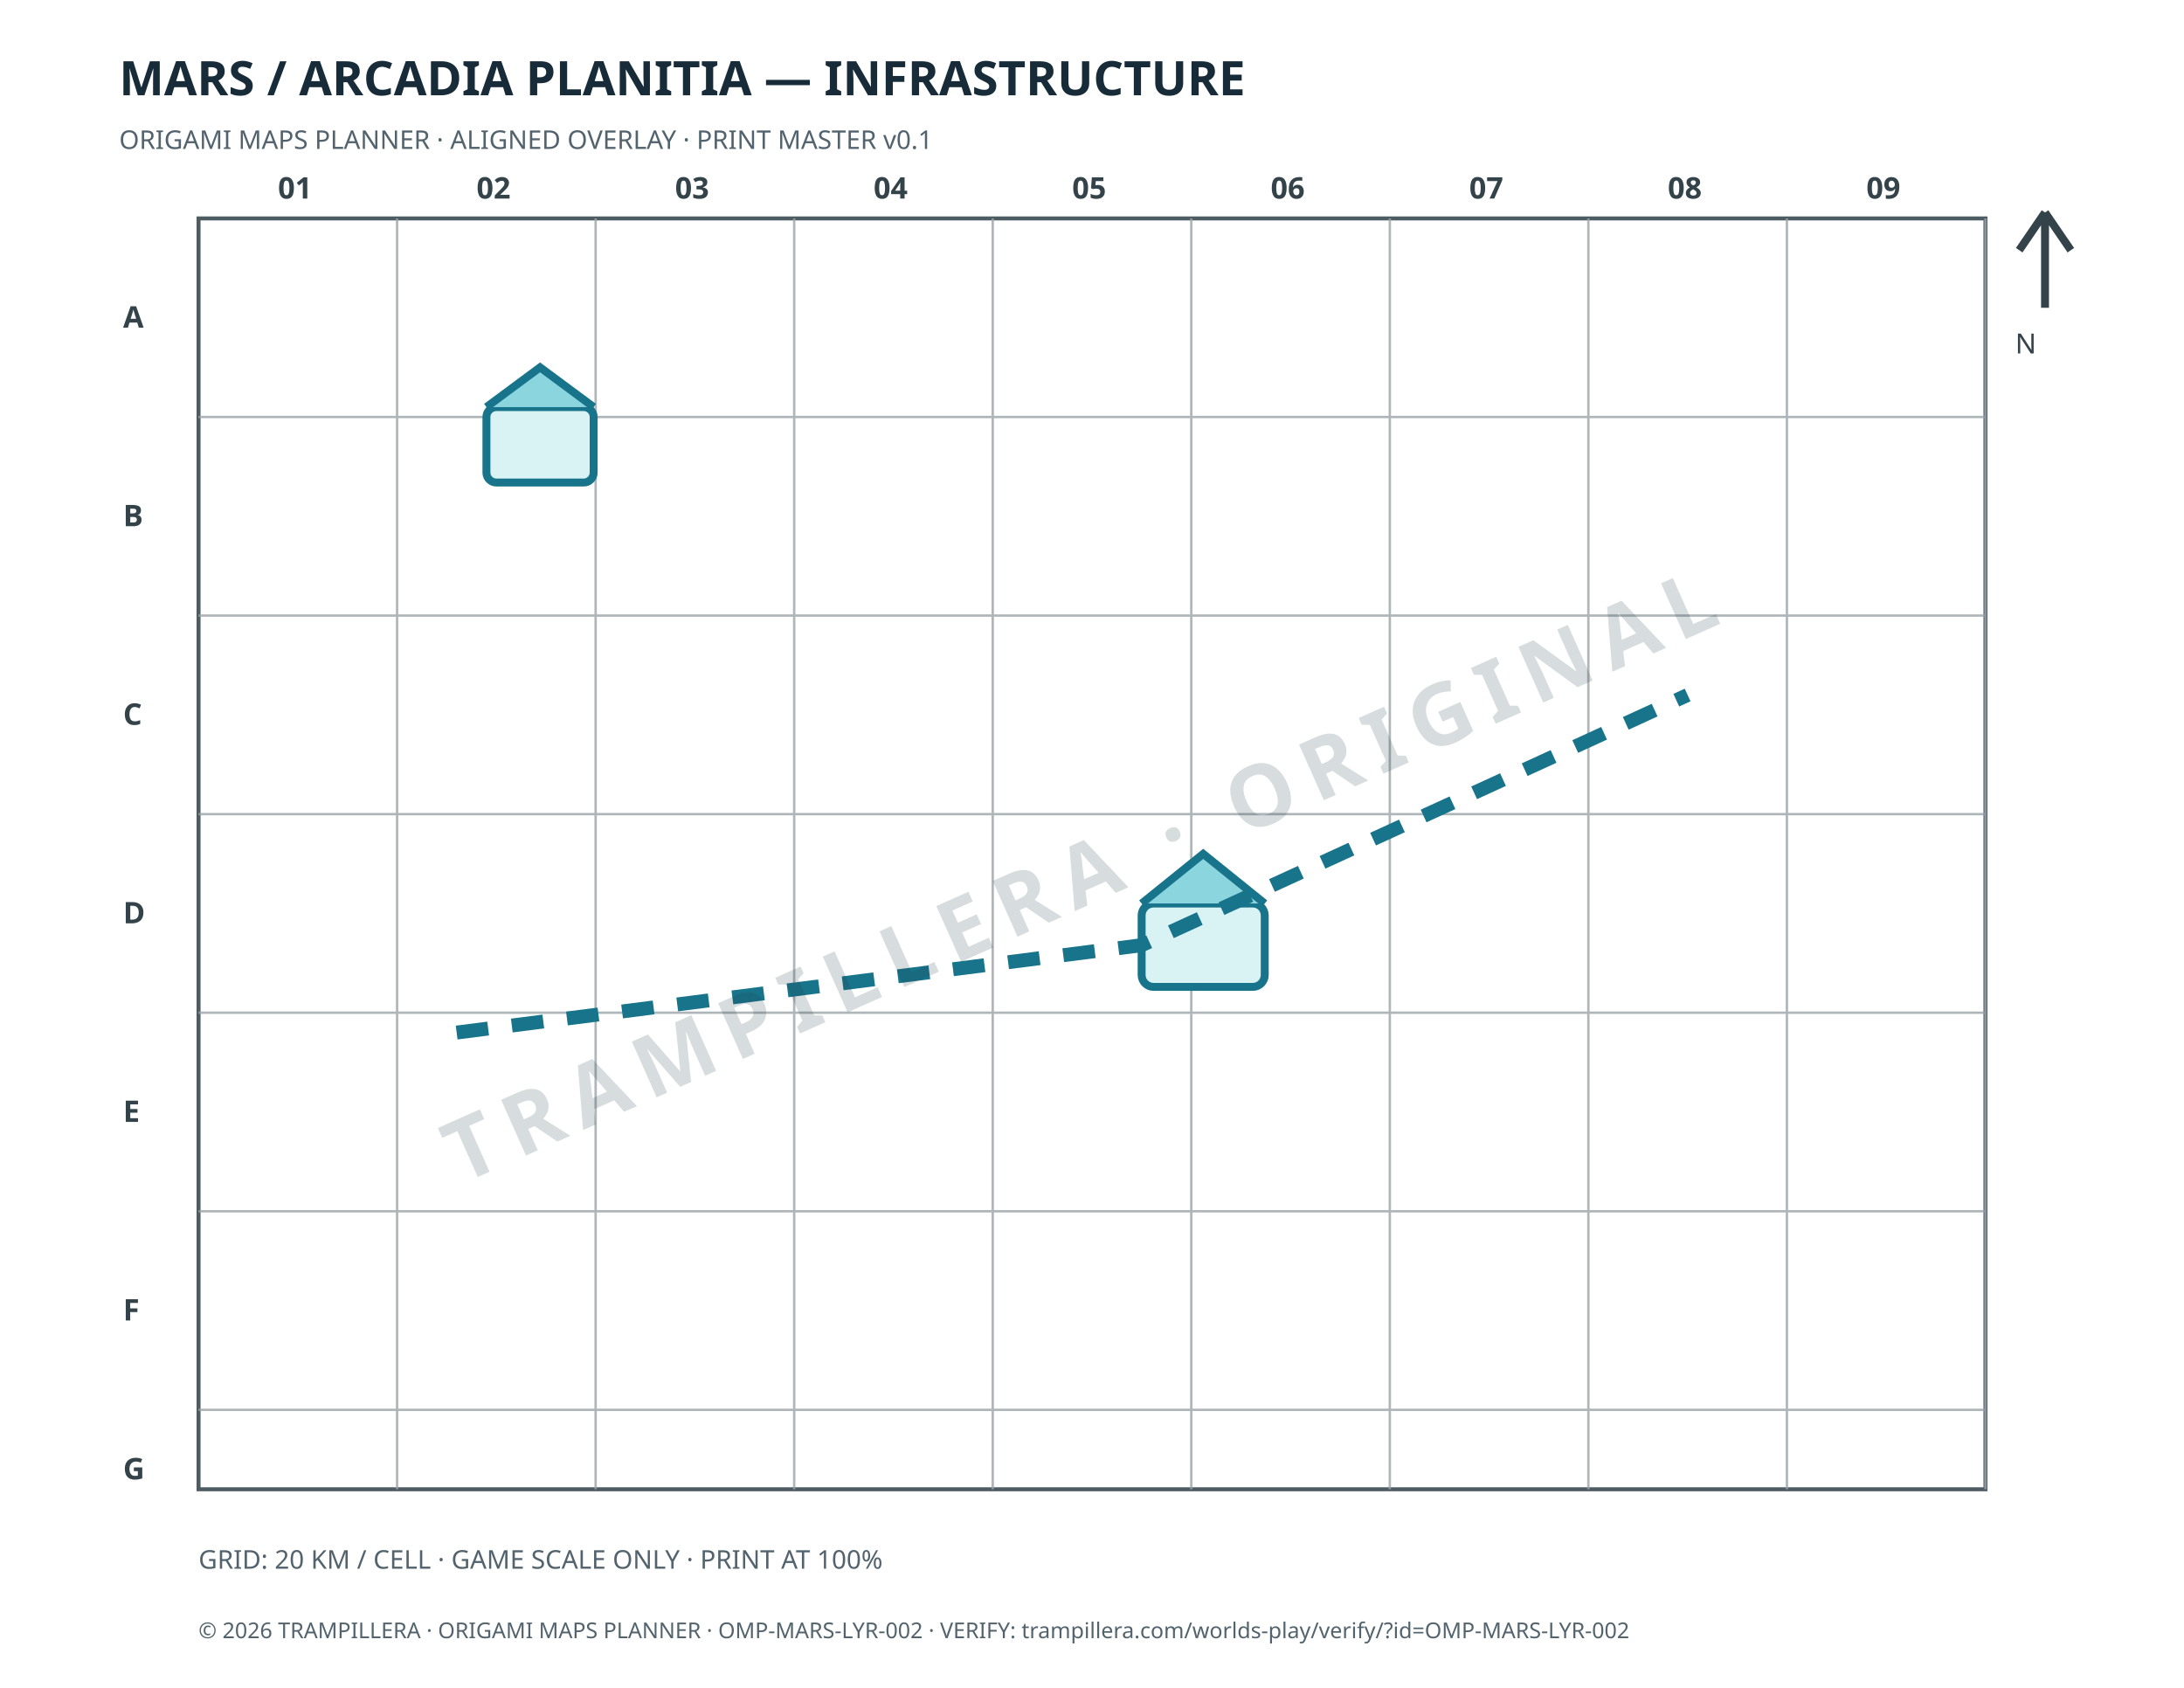
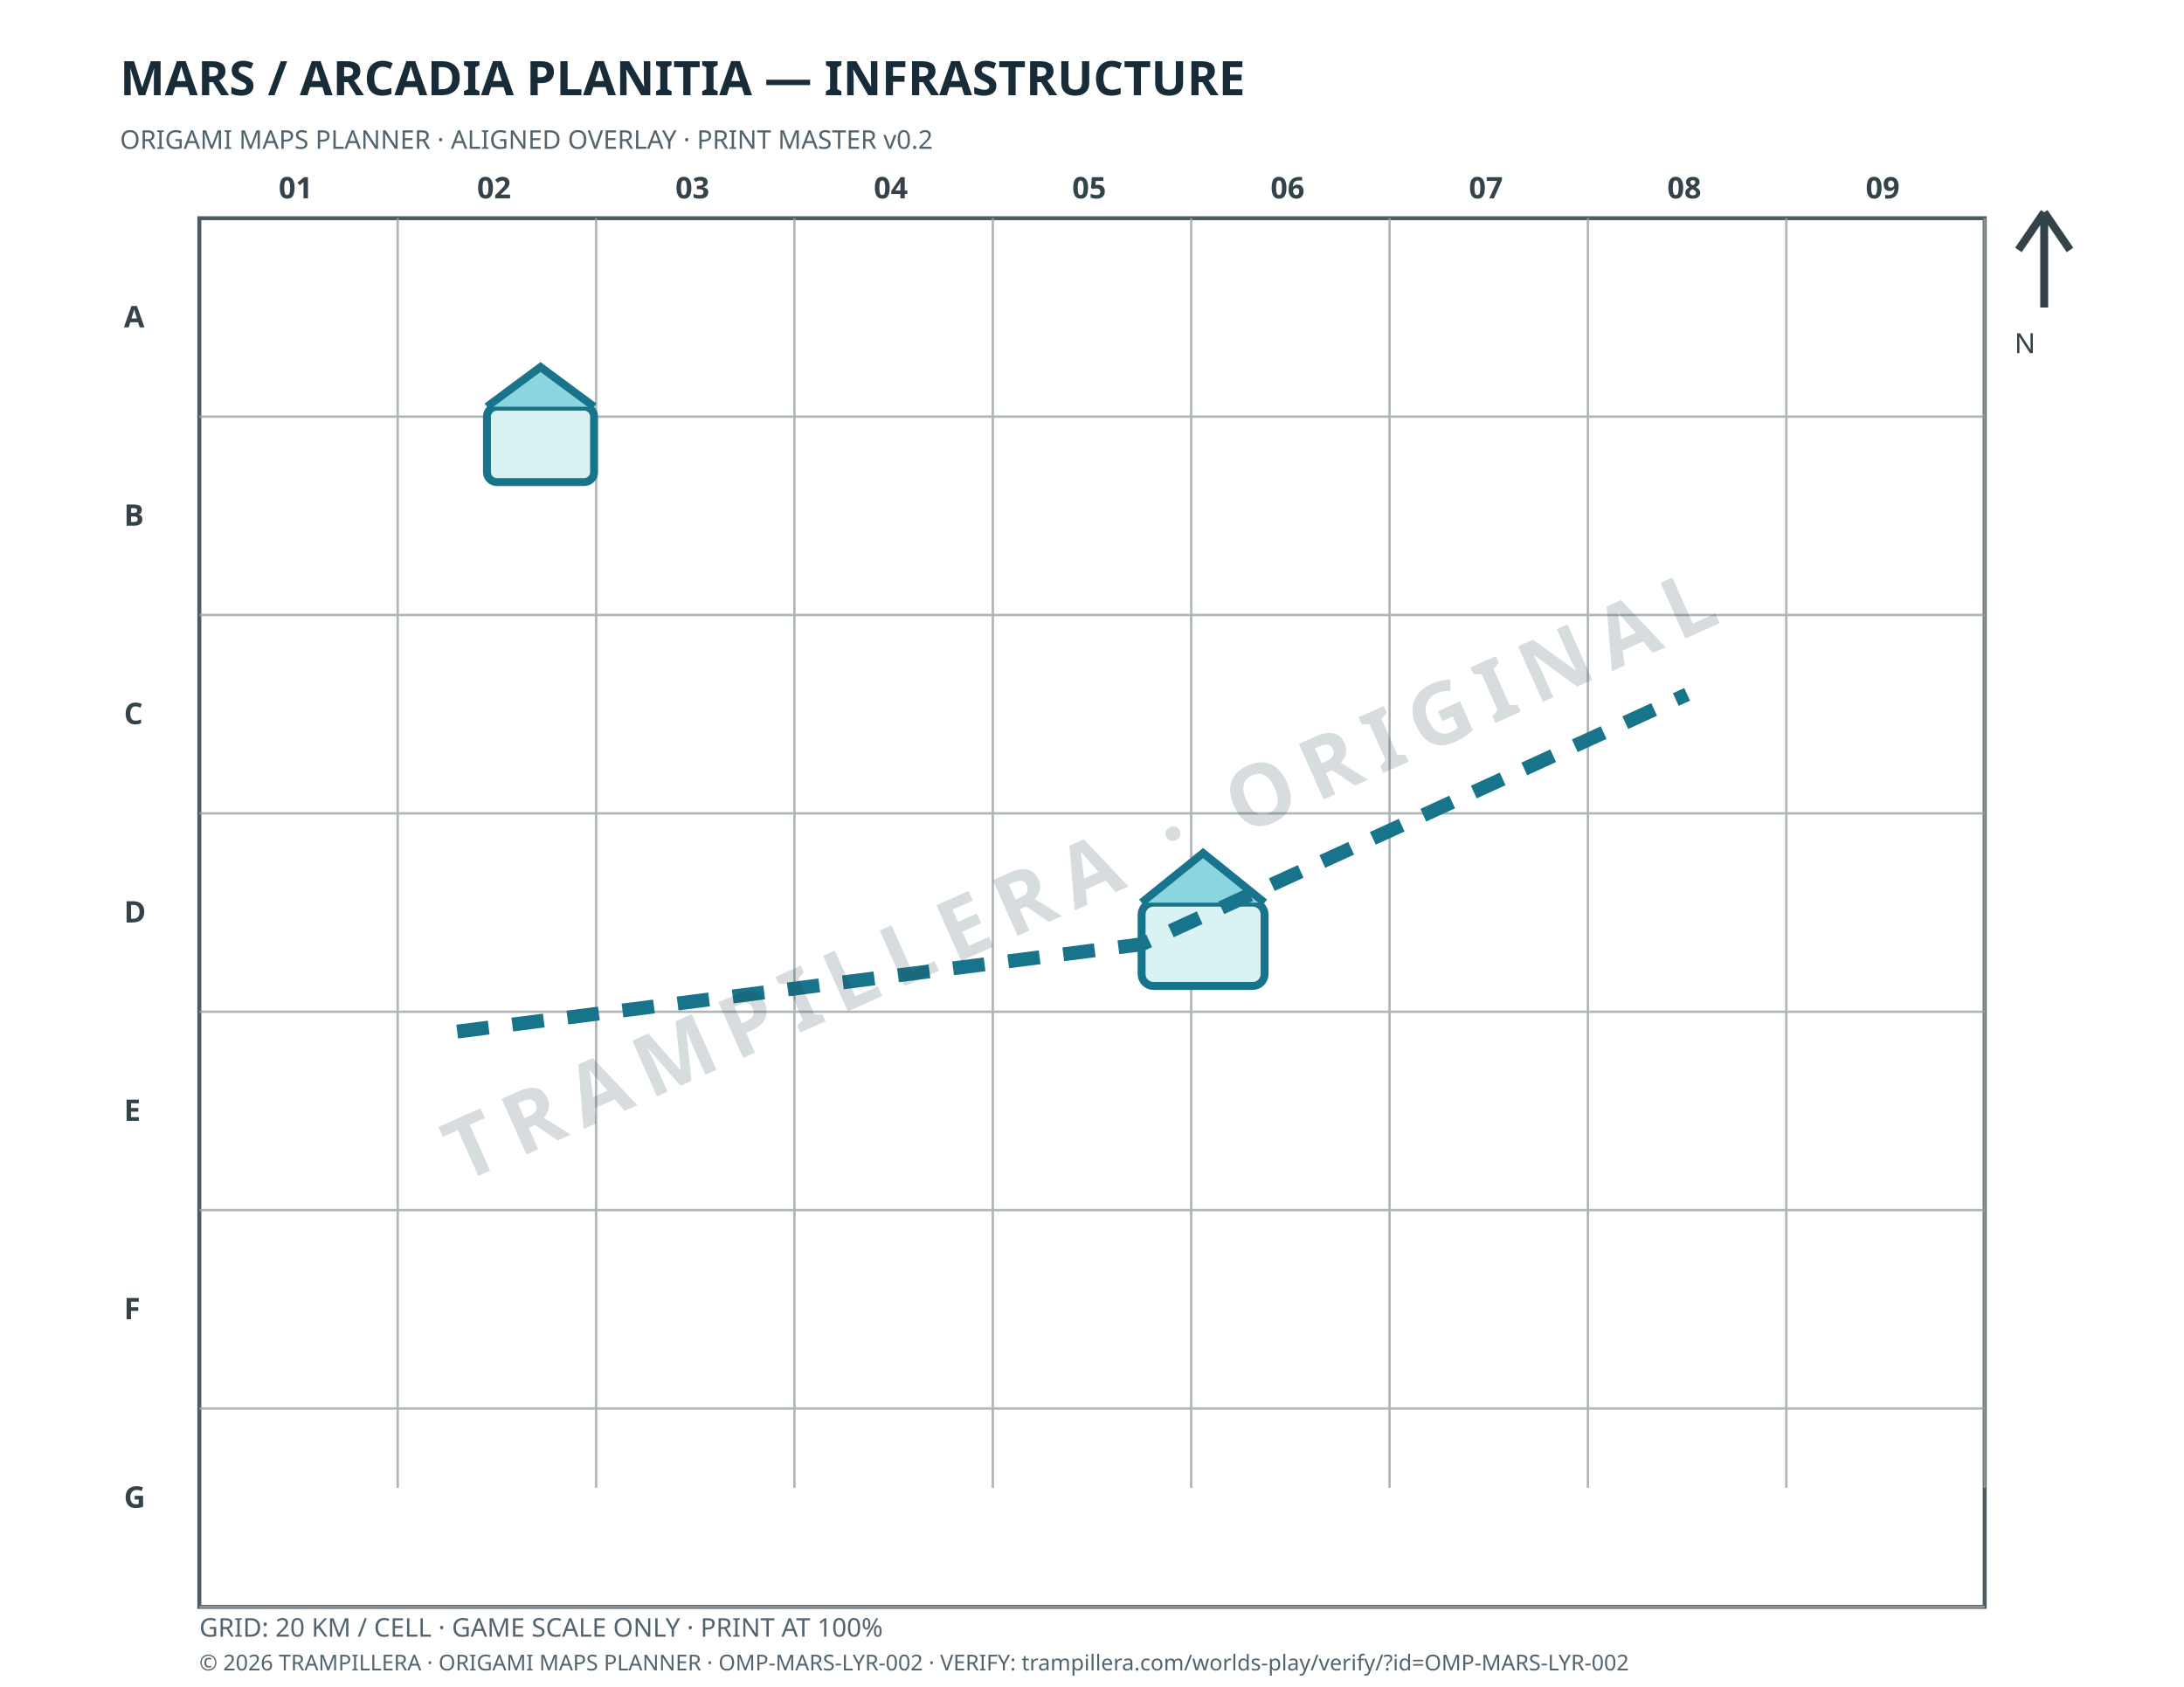
- <svg xmlns="http://www.w3.org/2000/svg" width="3300" height="2550" viewBox="0 0 1100 850" role="img" aria-labelledby="t d">
+ <svg xmlns="http://www.w3.org/2000/svg" width="272mm" height="210mm" viewBox="0 0 1100 850" role="img" aria-labelledby="t d">
  <text x="60" y="48" font-family="sans-serif" font-size="24" font-weight="700" fill="#182b38">MARS / ARCADIA PLANITIA — INFRASTRUCTURE</text>
-   <text x="60" y="75" font-family="sans-serif" font-size="13" fill="#52636d">ORIGAMI MAPS PLANNER · ALIGNED OVERLAY · PRINT MASTER v0.1</text>
-   <rect x="100" y="110" width="900" height="640" fill="none" stroke="#4d5b62" stroke-width="2" />
+   <text x="60" y="75" font-family="sans-serif" font-size="13" fill="#52636d">ORIGAMI MAPS PLANNER · ALIGNED OVERLAY · PRINT MASTER v0.2</text>
+   <rect x="100" y="110" width="900" height="700" fill="none" stroke="#4d5b62" stroke-width="2" />
  <g fill="none" stroke="#9aa4a8" stroke-width="1.2" opacity=".8">
-     <path d="M200 110V750M300 110V750M400 110V750M500 110V750M600 110V750M700 110V750M800 110V750M900 110V750M1000 110V750M100 210H1000M100 310H1000M100 410H1000M100 510H1000M100 610H1000M100 710H1000" />
+     <path d="M200 110V750M300 110V750M400 110V750M500 110V750M600 110V750M700 110V750M800 110V750M900 110V750M1000 110V750M100 210H1000M100 310H1000M100 410H1000M100 510H1000M100 610H1000M100 710H1000M100 810H1000" />
  </g>
  <g font-family="sans-serif" font-size="15" font-weight="700" fill="#34434a">
    <text x="140" y="100">01</text>
    <text x="240" y="100">02</text>
    <text x="340" y="100">03</text>
    <text x="440" y="100">04</text>
    <text x="540" y="100">05</text>
    <text x="640" y="100">06</text>
    <text x="740" y="100">07</text>
    <text x="840" y="100">08</text>
    <text x="940" y="100">09</text>
    <text x="62" y="165">A</text>
    <text x="62" y="265">B</text>
    <text x="62" y="365">C</text>
    <text x="62" y="465">D</text>
    <text x="62" y="565">E</text>
    <text x="62" y="665">F</text>
-     <text x="62" y="745">G</text>
+     <text x="62" y="760">G</text>
  </g>
  <path d="M1030 155v-48m0 0l-13 19m13-19l13 19" stroke="#34434a" stroke-width="4" fill="none" />
  <text x="1015" y="178" font-family="sans-serif" font-size="14" fill="#34434a">N</text>
-   <text x="100" y="790" font-family="sans-serif" font-size="13" fill="#52636d">GRID: 20 KM / CELL · GAME SCALE ONLY · PRINT AT 100%</text>
+   <text x="100" y="825" font-family="sans-serif" font-size="13" fill="#52636d">GRID: 20 KM / CELL · GAME SCALE ONLY · PRINT AT 100%</text>
  <g fill="#d9f3f5" stroke="#17748a" stroke-width="4">
    <rect x="575" y="455" width="62" height="42" rx="6" />
    <path d="M575 455l31-25 31 25" fill="#8bd5df" />
    <rect x="245" y="205" width="54" height="38" rx="5" />
    <path d="M245 205l27-20 27 20" fill="#8bd5df" />
  </g>
  <path d="M230 520L575 476L850 350" fill="none" stroke="#17748a" stroke-width="7" stroke-dasharray="16 12" />
-   <text x="100" y="825" font-family="sans-serif" font-size="11" fill="#52636d">© 2026 TRAMPILLERA · ORIGAMI MAPS PLANNER · OMP-MARS-LYR-002 · VERIFY: trampillera.com/worlds-play/verify/?id=OMP-MARS-LYR-002</text>
+   <text x="100" y="842" font-family="sans-serif" font-size="11" fill="#52636d">© 2026 TRAMPILLERA · ORIGAMI MAPS PLANNER · OMP-MARS-LYR-002 · VERIFY: trampillera.com/worlds-play/verify/?id=OMP-MARS-LYR-002</text>
  <g id="trampillera-visible-watermark" pointer-events="none" opacity=".18">
    <text x="550" y="455" text-anchor="middle" transform="rotate(-24 550 455)" font-family="sans-serif" font-size="43" font-weight="700" letter-spacing="7" fill="#243b49">TRAMPILLERA · ORIGINAL</text>
  </g>
</svg>
